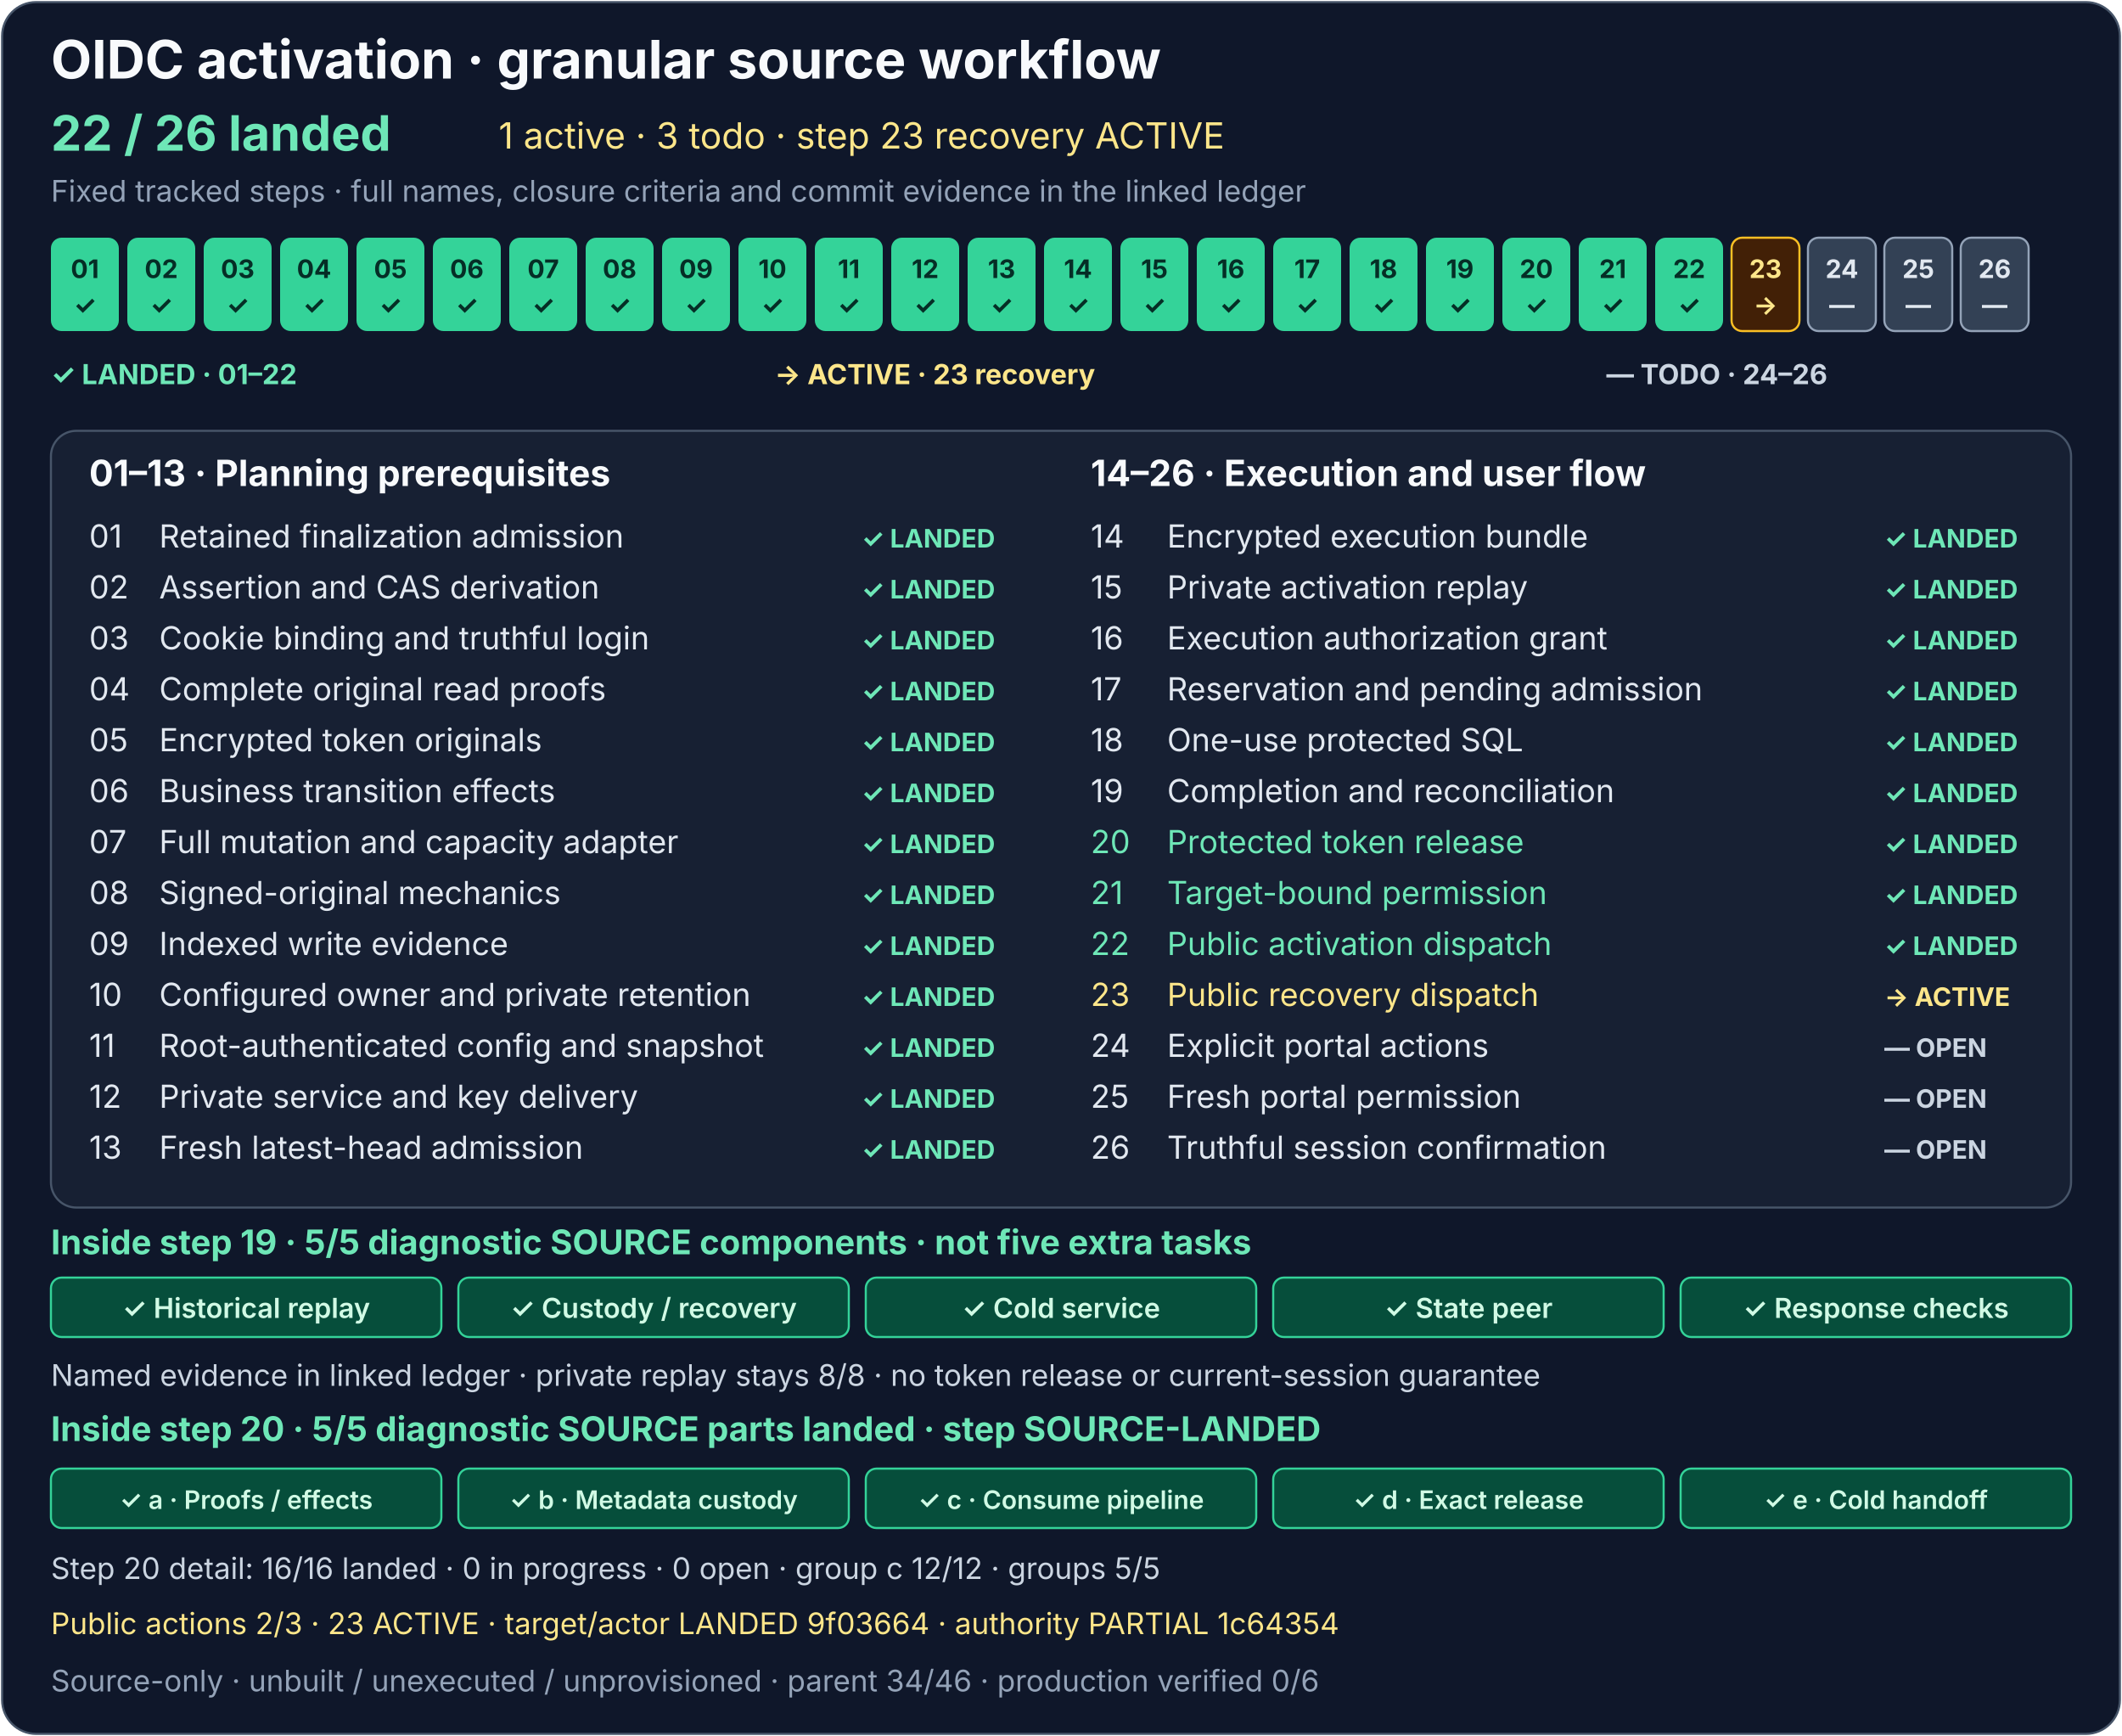
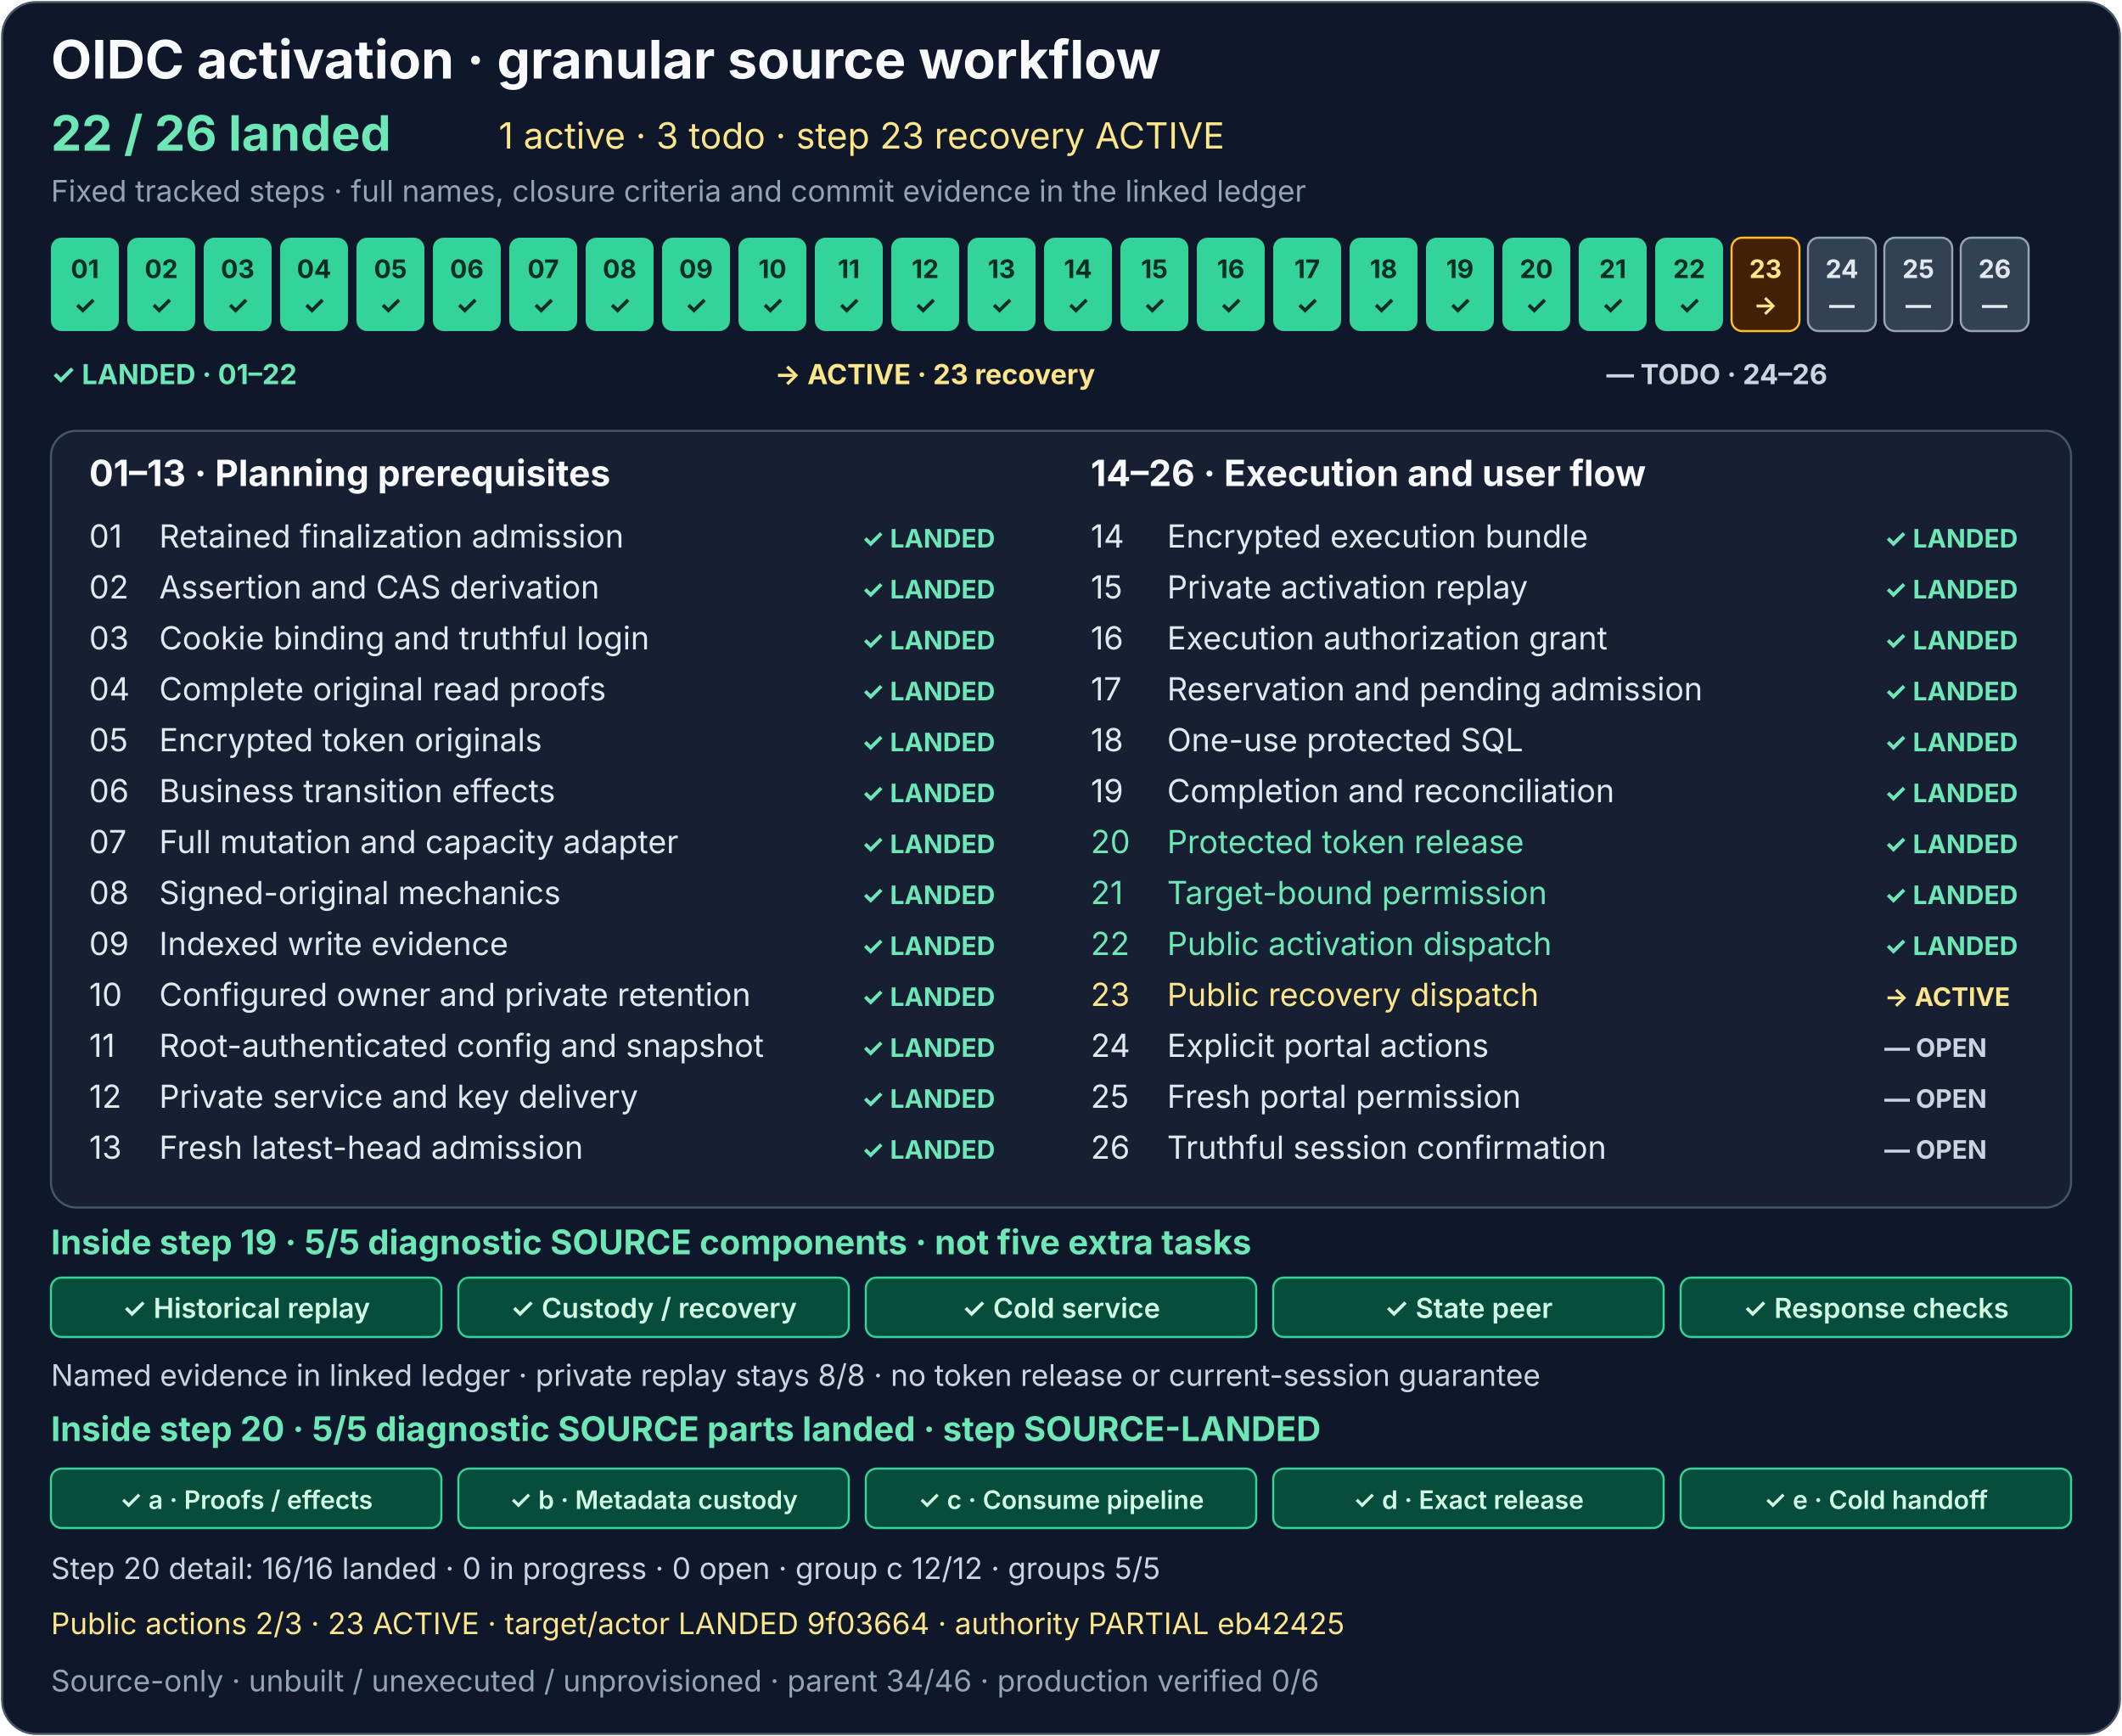
<svg xmlns="http://www.w3.org/2000/svg" width="1000" height="818" viewBox="0 0 1000 818" role="img" aria-labelledby="activation-title activation-description">
  <rect x="1" y="1" width="998" height="816" rx="16" fill="#0f172a" stroke="#475569" />
  <g font-family="system-ui, -apple-system, Segoe UI, sans-serif">
    <text x="24" y="37" fill="#f8fafc" font-size="25" font-weight="700">OIDC activation · granular source workflow</text>
    <text x="24" y="71" fill="#6ee7b7" font-size="23" font-weight="700">22 / 26 landed</text>
    <text x="235" y="70" fill="#fde68a" font-size="17">1 active · 3 todo · step 23 recovery ACTIVE</text>
    <text x="24" y="95" fill="#94a3b8" font-size="14">Fixed tracked steps · full names, closure criteria and commit evidence in the linked ledger</text>
    <g font-size="12" font-weight="700" text-anchor="middle">
      <g fill="#34d399">
        <rect x="24" y="112" width="32" height="44" rx="5" />
        <rect x="60" y="112" width="32" height="44" rx="5" />
        <rect x="96" y="112" width="32" height="44" rx="5" />
        <rect x="132" y="112" width="32" height="44" rx="5" />
        <rect x="168" y="112" width="32" height="44" rx="5" />
        <rect x="204" y="112" width="32" height="44" rx="5" />
        <rect x="240" y="112" width="32" height="44" rx="5" />
        <rect x="276" y="112" width="32" height="44" rx="5" />
        <rect x="312" y="112" width="32" height="44" rx="5" />
        <rect x="348" y="112" width="32" height="44" rx="5" />
        <rect x="384" y="112" width="32" height="44" rx="5" />
        <rect x="420" y="112" width="32" height="44" rx="5" />
        <rect x="456" y="112" width="32" height="44" rx="5" />
        <rect x="492" y="112" width="32" height="44" rx="5" />
      </g>
      <rect x="528" y="112" width="32" height="44" rx="5" fill="#34d399" />
      <g fill="#334155" stroke="#94a3b8">
        <rect x="564" y="112" width="32" height="44" rx="5" fill="#34d399" stroke="none" />
        <rect x="600" y="112" width="32" height="44" rx="5" fill="#34d399" stroke="none" />
        <rect x="636" y="112" width="32" height="44" rx="5" fill="#34d399" stroke="none" />
        <rect x="672" y="112" width="32" height="44" rx="5" fill="#34d399" stroke="none" />
        <rect x="708" y="112" width="32" height="44" rx="5" fill="#34d399" stroke="none" />
        <rect x="744" y="112" width="32" height="44" rx="5" fill="#34d399" stroke="none" />
        <rect x="780" y="112" width="32" height="44" rx="5" fill="#34d399" stroke="none" />
        <rect x="816" y="112" width="32" height="44" rx="5" fill="#422006" stroke="#fbbf24" />
        <rect x="852" y="112" width="32" height="44" rx="5" />
        <rect x="888" y="112" width="32" height="44" rx="5" />
        <rect x="924" y="112" width="32" height="44" rx="5" />
      </g>
      <g fill="#052e26">
        <text x="40" y="131">01</text>
        <text x="76" y="131">02</text>
        <text x="112" y="131">03</text>
        <text x="148" y="131">04</text>
        <text x="184" y="131">05</text>
        <text x="220" y="131">06</text>
        <text x="256" y="131">07</text>
        <text x="292" y="131">08</text>
        <text x="328" y="131">09</text>
        <text x="364" y="131">10</text>
        <text x="400" y="131">11</text>
        <text x="436" y="131">12</text>
        <text x="472" y="131">13</text>
        <text x="508" y="131">14</text>
        <text x="40" y="148">✓</text>
        <text x="76" y="148">✓</text>
        <text x="112" y="148">✓</text>
        <text x="148" y="148">✓</text>
        <text x="184" y="148">✓</text>
        <text x="220" y="148">✓</text>
        <text x="256" y="148">✓</text>
        <text x="292" y="148">✓</text>
        <text x="328" y="148">✓</text>
        <text x="364" y="148">✓</text>
        <text x="400" y="148">✓</text>
        <text x="436" y="148">✓</text>
        <text x="472" y="148">✓</text>
        <text x="508" y="148">✓</text>
      </g>
      <g fill="#052e26">
        <text x="544" y="131">15</text>
        <text x="544" y="148">✓</text>
      </g>
      <g fill="#e2e8f0">
        <text x="580" y="131" fill="#052e26">16</text>
        <text x="616" y="131" fill="#052e26">17</text>
        <text x="652" y="131" fill="#052e26">18</text>
        <text x="688" y="131" fill="#052e26">19</text>
        <text x="724" y="131" fill="#052e26">20</text>
        <text x="760" y="131" fill="#052e26">21</text>
        <text x="796" y="131" fill="#052e26">22</text>
        <text x="832" y="131" fill="#fde68a">23</text>
        <text x="868" y="131">24</text>
        <text x="904" y="131">25</text>
        <text x="940" y="131">26</text>
        <text x="580" y="148" fill="#052e26">✓</text>
        <text x="616" y="148" fill="#052e26">✓</text>
        <text x="652" y="148" fill="#052e26">✓</text>
        <text x="688" y="148" fill="#052e26">✓</text>
        <text x="724" y="148" fill="#052e26">✓</text>
        <text x="760" y="148" fill="#052e26">✓</text>
        <text x="796" y="148" fill="#052e26">✓</text>
        <text x="832" y="148" fill="#fde68a">→</text>
        <text x="868" y="148">—</text>
        <text x="904" y="148">—</text>
        <text x="940" y="148">—</text>
      </g>
    </g>
    <g font-size="13" font-weight="700">
      <text x="24" y="181" fill="#6ee7b7">✓ LANDED · 01–22</text>
      <text x="365" y="181" fill="#fde68a">→ ACTIVE · 23 recovery</text>
      <text x="757" y="181" fill="#cbd5e1">— TODO · 24–26</text>
    </g>
    <rect x="24" y="203" width="952" height="366" rx="12" fill="#172033" stroke="#475569" />
    <text x="42" y="229" fill="#f8fafc" font-size="17" font-weight="700">01–13 · Planning prerequisites</text>
    <text x="514" y="229" fill="#f8fafc" font-size="17" font-weight="700">14–26 · Execution and user flow</text>
    <g font-size="15" fill="#e2e8f0">
      <text x="42" y="258">01</text>
      <text x="75" y="258">Retained finalization admission</text>
      <text x="42" y="282">02</text>
      <text x="75" y="282">Assertion and CAS derivation</text>
      <text x="42" y="306">03</text>
      <text x="75" y="306">Cookie binding and truthful login</text>
      <text x="42" y="330">04</text>
      <text x="75" y="330">Complete original read proofs</text>
      <text x="42" y="354">05</text>
      <text x="75" y="354">Encrypted token originals</text>
      <text x="42" y="378">06</text>
      <text x="75" y="378">Business transition effects</text>
      <text x="42" y="402">07</text>
      <text x="75" y="402">Full mutation and capacity adapter</text>
      <text x="42" y="426">08</text>
      <text x="75" y="426">Signed-original mechanics</text>
      <text x="42" y="450">09</text>
      <text x="75" y="450">Indexed write evidence</text>
      <text x="42" y="474">10</text>
      <text x="75" y="474">Configured owner and private retention</text>
      <text x="42" y="498">11</text>
      <text x="75" y="498">Root-authenticated config and snapshot</text>
      <text x="42" y="522">12</text>
      <text x="75" y="522">Private service and key delivery</text>
      <text x="42" y="546">13</text>
      <text x="75" y="546">Fresh latest-head admission</text>
      <text x="514" y="258">14</text>
      <text x="550" y="258">Encrypted execution bundle</text>
      <text x="514" y="282">15</text>
      <text x="550" y="282">Private activation replay</text>
      <text x="514" y="306">16</text>
      <text x="550" y="306">Execution authorization grant</text>
      <text x="514" y="330">17</text>
      <text x="550" y="330">Reservation and pending admission</text>
      <text x="514" y="354">18</text>
      <text x="550" y="354">One-use protected SQL</text>
      <text x="514" y="378">19</text>
      <text x="550" y="378">Completion and reconciliation</text>
      <text x="514" y="402" fill="#6ee7b7">20</text>
      <text x="550" y="402" fill="#6ee7b7">Protected token release</text>
      <text x="514" y="426" fill="#6ee7b7">21</text>
      <text x="550" y="426" fill="#6ee7b7">Target-bound permission</text>
      <text x="514" y="450" fill="#6ee7b7">22</text>
      <text x="550" y="450" fill="#6ee7b7">Public activation dispatch</text>
      <text x="514" y="474" fill="#fde68a">23</text>
      <text x="550" y="474" fill="#fde68a">Public recovery dispatch</text>
      <text x="514" y="498">24</text>
      <text x="550" y="498">Explicit portal actions</text>
      <text x="514" y="522">25</text>
      <text x="550" y="522">Fresh portal permission</text>
      <text x="514" y="546">26</text>
      <text x="550" y="546">Truthful session confirmation</text>
    </g>
    <g font-size="12" font-weight="700" fill="#6ee7b7">
      <text x="406" y="258">✓ LANDED</text>
      <text x="406" y="282">✓ LANDED</text>
      <text x="406" y="306">✓ LANDED</text>
      <text x="406" y="330">✓ LANDED</text>
      <text x="406" y="354">✓ LANDED</text>
      <text x="406" y="378">✓ LANDED</text>
      <text x="406" y="402">✓ LANDED</text>
      <text x="406" y="426">✓ LANDED</text>
      <text x="406" y="450">✓ LANDED</text>
      <text x="406" y="474">✓ LANDED</text>
      <text x="406" y="498">✓ LANDED</text>
      <text x="406" y="522">✓ LANDED</text>
      <text x="406" y="546">✓ LANDED</text>
      <text x="888" y="258">✓ LANDED</text>
      <text x="888" y="282">✓ LANDED</text>
      <text x="888" y="306">✓ LANDED</text>
      <text x="888" y="330">✓ LANDED</text>
      <text x="888" y="354">✓ LANDED</text>
      <text x="888" y="378">✓ LANDED</text>
      <text x="888" y="402" fill="#6ee7b7">✓ LANDED</text>
      <text x="888" y="426" fill="#6ee7b7">✓ LANDED</text>
      <text x="888" y="450" fill="#6ee7b7">✓ LANDED</text>
      <text x="888" y="474" fill="#fde68a">→ ACTIVE</text>
      <text x="888" y="498" fill="#cbd5e1">— OPEN</text>
      <text x="888" y="522" fill="#cbd5e1">— OPEN</text>
      <text x="888" y="546" fill="#cbd5e1">— OPEN</text>
    </g>
    <text x="24" y="591" fill="#6ee7b7" font-size="16" font-weight="700">Inside step 19 · 5/5 diagnostic SOURCE components · not five extra tasks</text>
    <g fill="#064e3b" stroke="#34d399">
      <rect x="24" y="602" width="184" height="28" rx="5" />
      <rect x="216" y="602" width="184" height="28" rx="5" />
      <rect x="408" y="602" width="184" height="28" rx="5" />
      <rect x="600" y="602" width="184" height="28" rx="5" />
      <rect x="792" y="602" width="184" height="28" rx="5" />
    </g>
    <g fill="#d1fae5" font-size="13" font-weight="600" text-anchor="middle">
      <text x="116" y="621">✓ Historical replay</text>
      <text x="308" y="621">✓ Custody / recovery</text>
      <text x="500" y="621">✓ Cold service</text>
      <text x="692" y="621">✓ State peer</text>
      <text x="884" y="621">✓ Response checks</text>
    </g>
    <text x="24" y="653" fill="#cbd5e1" font-size="14">Named evidence in linked ledger · private replay stays 8/8 · no token release or current-session guarantee</text>
    <text x="24" y="679" fill="#6ee7b7" font-size="16" font-weight="700">Inside step 20 · 5/5 diagnostic SOURCE parts landed · step SOURCE-LANDED</text>
    <g>
      <rect x="24" y="692" width="184" height="28" rx="5" fill="#064e3b" stroke="#34d399" />
      <rect x="216" y="692" width="184" height="28" rx="5" fill="#064e3b" stroke="#34d399" />
      <rect x="408" y="692" width="184" height="28" rx="5" fill="#064e3b" stroke="#34d399" />
      <rect x="600" y="692" width="184" height="28" rx="5" fill="#064e3b" stroke="#34d399" />
      <rect x="792" y="692" width="184" height="28" rx="5" fill="#064e3b" stroke="#34d399" />
    </g>
    <g font-size="12" font-weight="600" text-anchor="middle">
      <text x="116" y="711" fill="#d1fae5">✓ a · Proofs / effects</text>
      <text x="308" y="711" fill="#d1fae5">✓ b · Metadata custody</text>
      <text x="500" y="711" fill="#d1fae5">✓ c · Consume pipeline</text>
      <text x="692" y="711" fill="#d1fae5">✓ d · Exact release</text>
      <text x="884" y="711" fill="#d1fae5">✓ e · Cold handoff</text>
    </g>
    <text x="24" y="744" fill="#cbd5e1" font-size="14">Step 20 detail: 16/16 landed · 0 in progress · 0 open · group c 12/12 · groups 5/5</text>
    <a href="../production-status.md#activation-recovery-detail">
-       <text x="24" y="770" fill="#fde68a" font-size="14">Public actions 2/3 · 23 ACTIVE · target/actor LANDED 9f03664 · authority PARTIAL 1c64354</text>
+       <text x="24" y="770" fill="#fde68a" font-size="14">Public actions 2/3 · 23 ACTIVE · target/actor LANDED 9f03664 · authority PARTIAL eb42425</text>
    </a>
    <text x="24" y="797" fill="#94a3b8" font-size="14">Source-only · unbuilt / unexecuted / unprovisioned · parent 34/46 · production verified 0/6</text>
  </g>
</svg>
